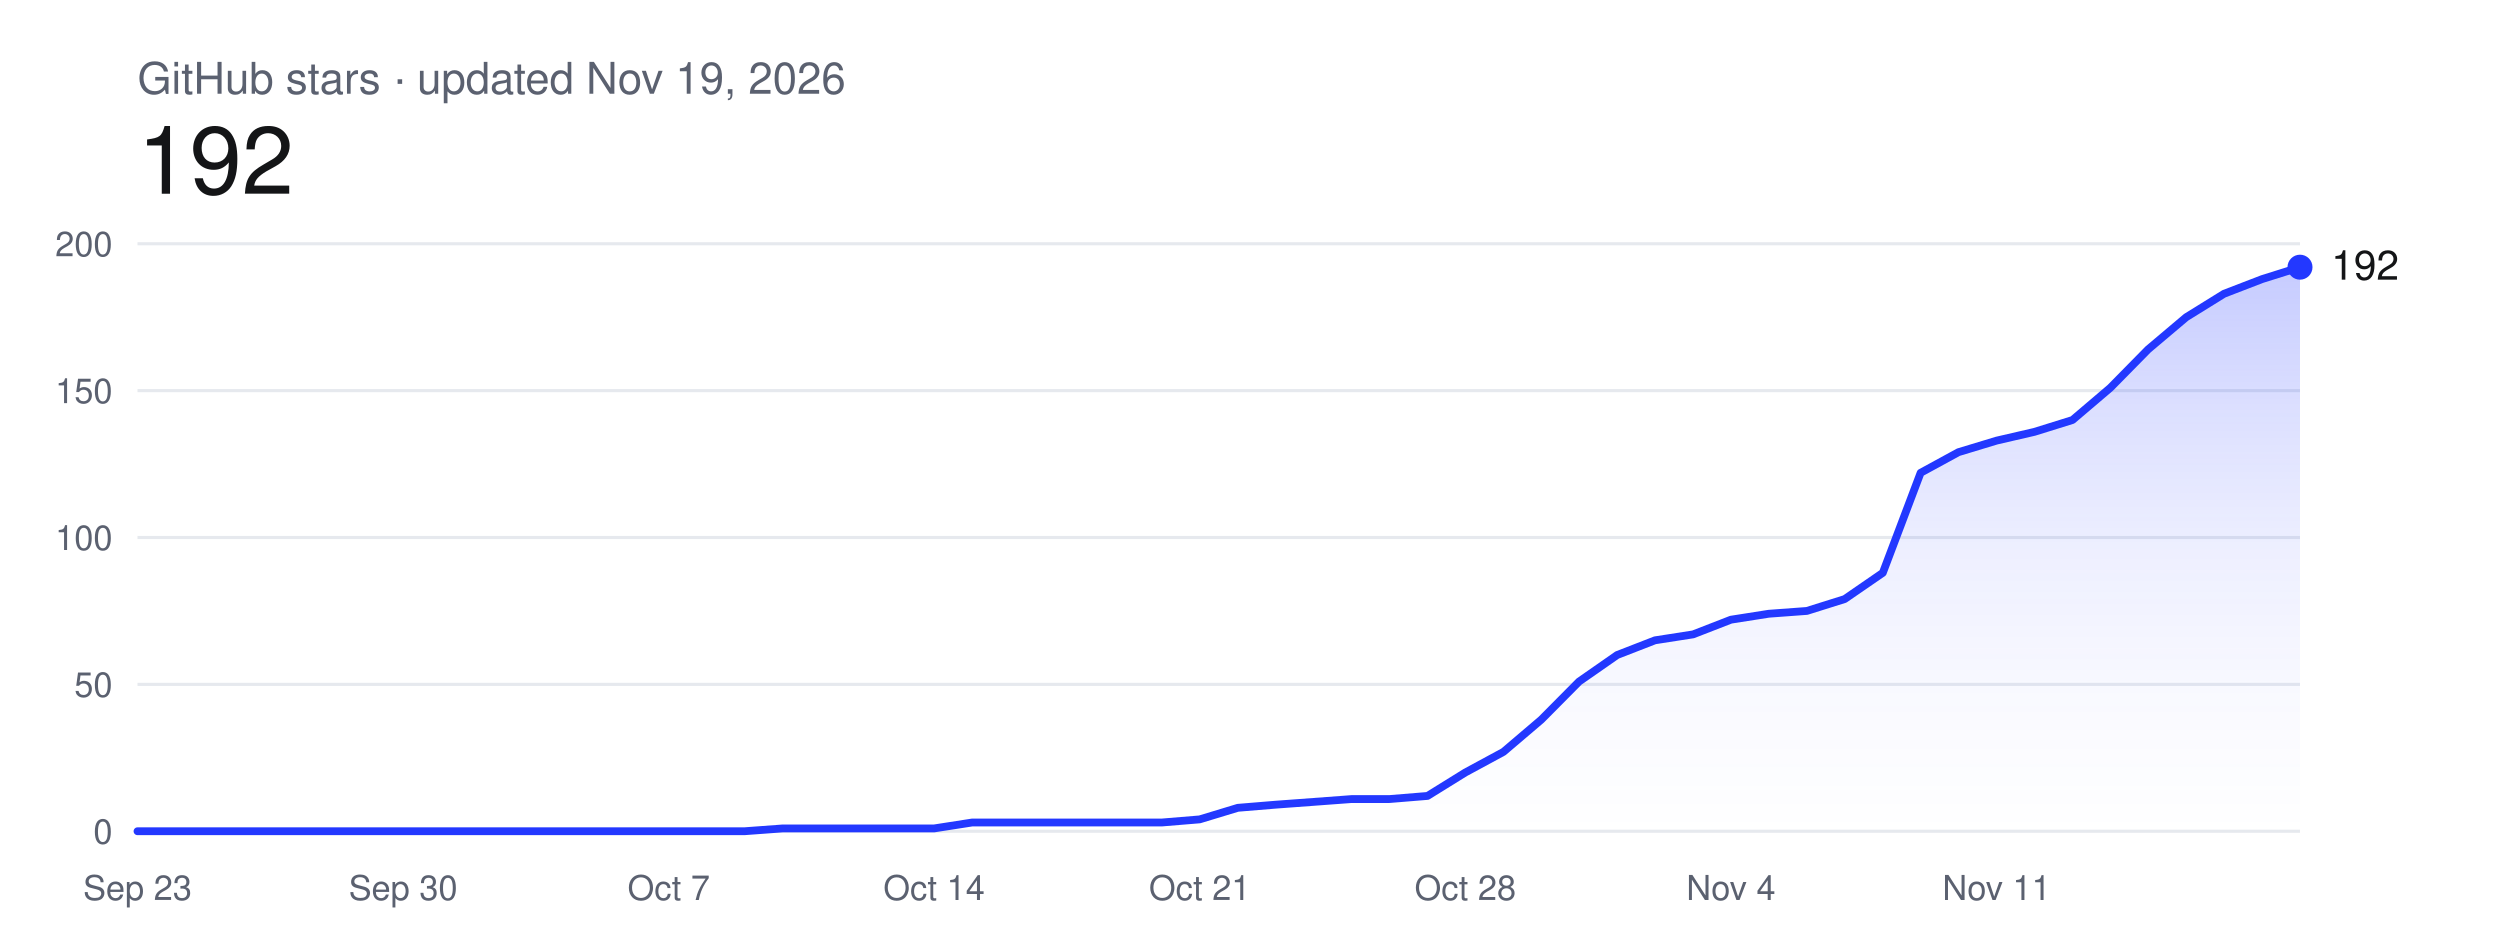
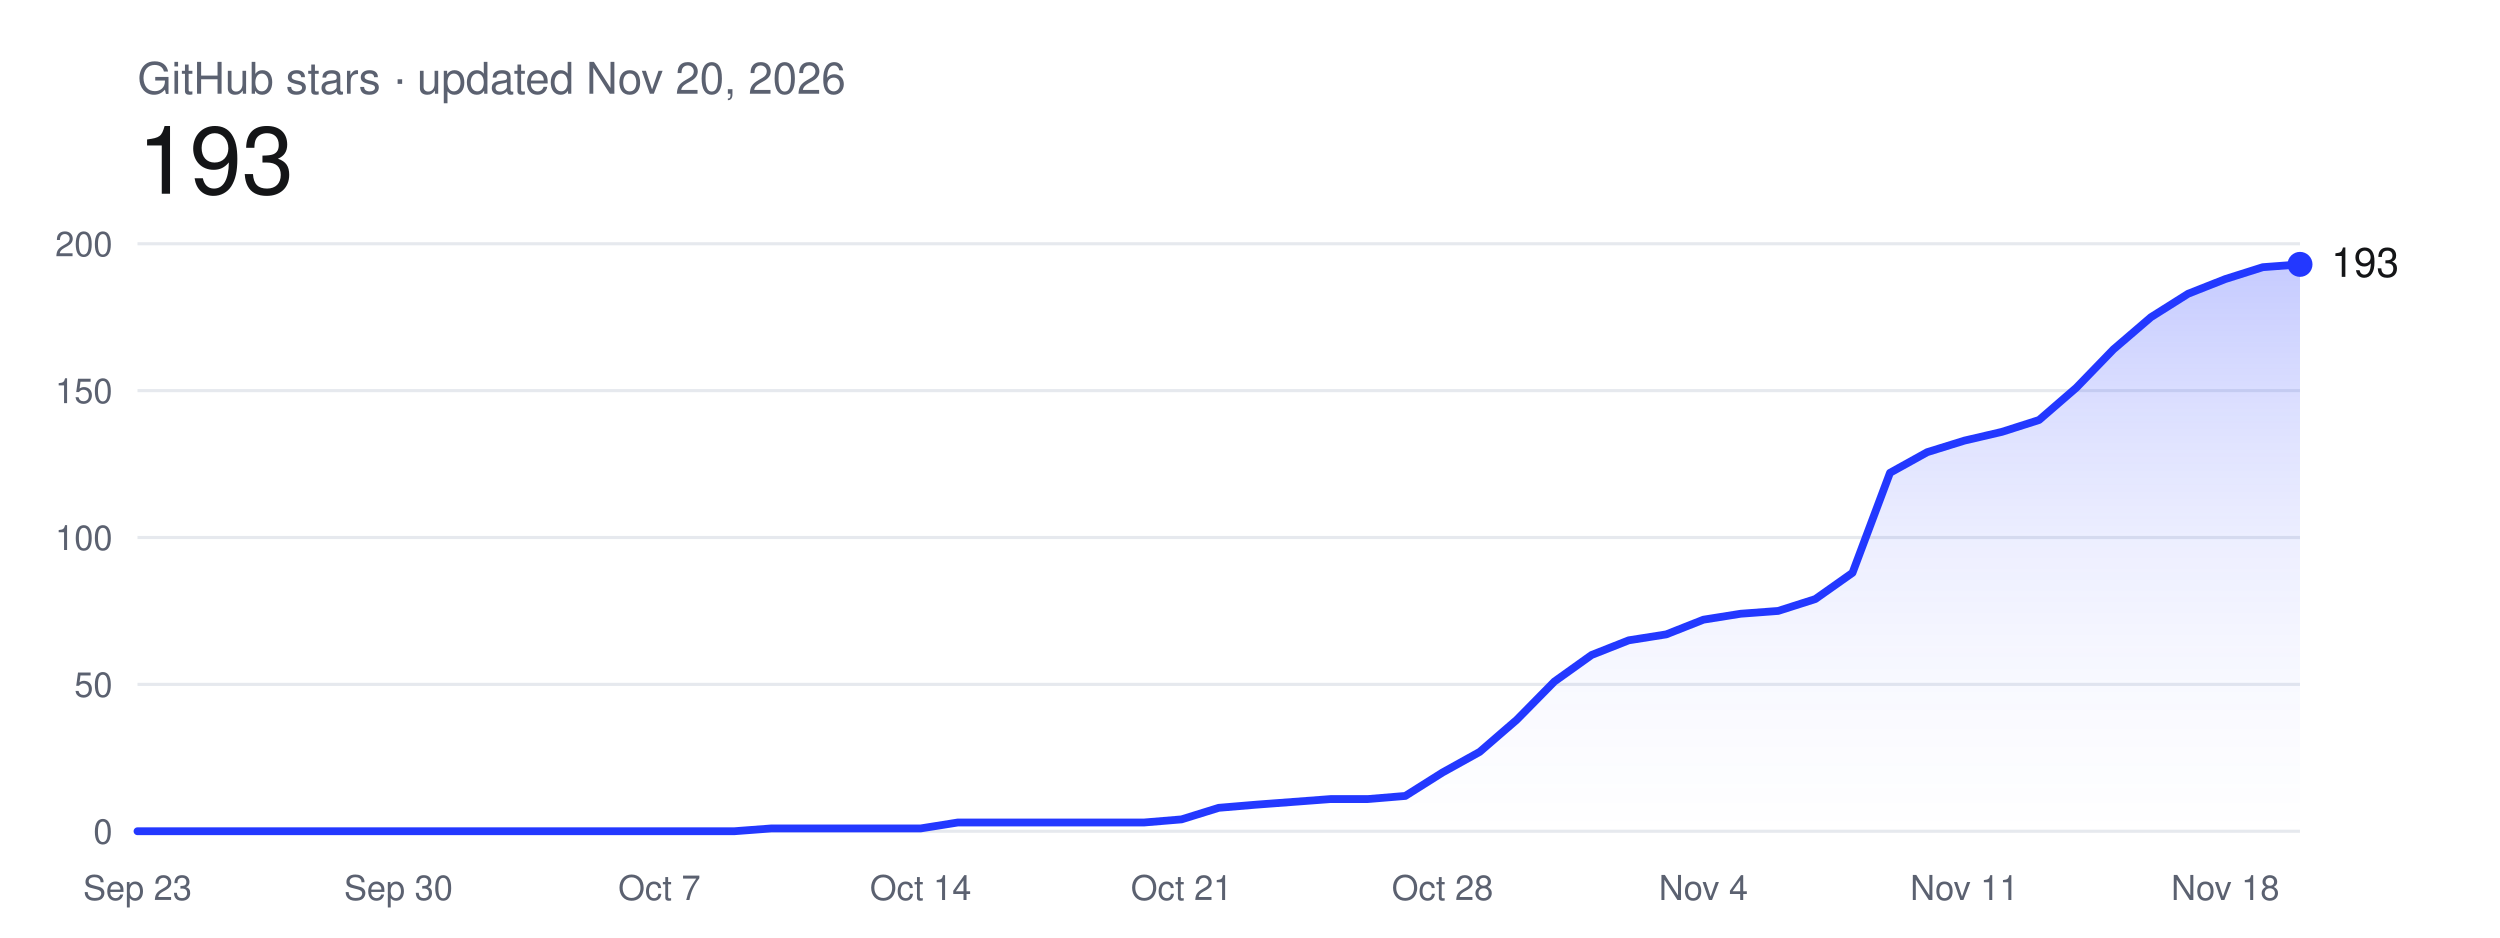
<svg xmlns="http://www.w3.org/2000/svg" width="800" height="300" viewBox="0 0 800 300" font-family="-apple-system, BlinkMacSystemFont, 'Segoe UI', Helvetica, Arial, sans-serif">
  <defs>
    <linearGradient id="a" x1="0" x2="0" y1="0" y2="1">
      <stop offset="0" stop-color="#2338ff" stop-opacity="0.26" />
      <stop offset="0.25" stop-color="#2338ff" stop-opacity="0.16" />
      <stop offset="0.5" stop-color="#2338ff" stop-opacity="0.08" />
      <stop offset="0.75" stop-color="#2338ff" stop-opacity="0.03" />
      <stop offset="1" stop-color="#2338ff" stop-opacity="0" />
    </linearGradient>
  </defs>
-   <text x="44" y="30" font-size="14" fill="#5b6170">GitHub stars · updated Nov 19, 2026</text>
-   <text x="44" y="62" font-size="30" font-weight="300" fill="#141517">192</text>
+   <text x="44" y="30" font-size="14" fill="#5b6170">GitHub stars · updated Nov 20, 2026</text>
+   <text x="44" y="62" font-size="30" font-weight="300" fill="#141517">193</text>
  <line x1="44" x2="736" y1="266.0" y2="266.0" stroke="#e6e9ee" stroke-width="1" />
  <text x="36" y="270.0" font-size="11" fill="#5b6170" text-anchor="end">0</text>
  <line x1="44" x2="736" y1="219.0" y2="219.0" stroke="#e6e9ee" stroke-width="1" />
  <text x="36" y="223.0" font-size="11" fill="#5b6170" text-anchor="end">50</text>
  <line x1="44" x2="736" y1="172.0" y2="172.0" stroke="#e6e9ee" stroke-width="1" />
  <text x="36" y="176.0" font-size="11" fill="#5b6170" text-anchor="end">100</text>
  <line x1="44" x2="736" y1="125.0" y2="125.0" stroke="#e6e9ee" stroke-width="1" />
  <text x="36" y="129.0" font-size="11" fill="#5b6170" text-anchor="end">150</text>
  <line x1="44" x2="736" y1="78.0" y2="78.0" stroke="#e6e9ee" stroke-width="1" />
  <text x="36" y="82.0" font-size="11" fill="#5b6170" text-anchor="end">200</text>
  <text x="44.0" y="288" font-size="11" fill="#5b6170" text-anchor="middle">Sep 23</text>
-   <text x="129.0" y="288" font-size="11" fill="#5b6170" text-anchor="middle">Sep 30</text>
-   <text x="214.0" y="288" font-size="11" fill="#5b6170" text-anchor="middle">Oct 7</text>
-   <text x="298.9" y="288" font-size="11" fill="#5b6170" text-anchor="middle">Oct 14</text>
-   <text x="383.9" y="288" font-size="11" fill="#5b6170" text-anchor="middle">Oct 21</text>
-   <text x="468.9" y="288" font-size="11" fill="#5b6170" text-anchor="middle">Oct 28</text>
-   <text x="553.9" y="288" font-size="11" fill="#5b6170" text-anchor="middle">Nov 4</text>
-   <text x="638.9" y="288" font-size="11" fill="#5b6170" text-anchor="middle">Nov 11</text>
-   <polygon points="44,266.0 44.0,266.0 56.1,266.0 68.3,266.0 80.4,266.0 92.6,266.0 104.7,266.0 116.8,266.0 129.0,266.0 141.1,266.0 153.3,266.0 165.4,266.0 177.5,266.0 189.7,266.0 201.8,266.0 214.0,266.0 226.1,266.0 238.2,266.0 250.4,265.1 262.5,265.1 274.7,265.1 286.8,265.1 298.9,265.1 311.1,263.2 323.2,263.2 335.4,263.2 347.5,263.2 359.6,263.2 371.8,263.2 383.9,262.2 396.1,258.5 408.2,257.5 420.4,256.6 432.5,255.7 444.6,255.7 456.8,254.7 468.9,247.2 481.1,240.6 493.2,230.3 505.3,218.1 517.5,209.6 529.6,204.9 541.8,203.0 553.9,198.3 566.0,196.4 578.2,195.5 590.3,191.7 602.5,183.3 614.6,151.3 626.7,144.7 638.9,141.0 651.0,138.2 663.2,134.4 675.3,124.1 687.4,111.8 699.6,101.5 711.7,94.0 723.9,89.3 736.0,85.5 736.0,266.0" fill="url(#a)" />
-   <polyline points="44.0,266.0 56.1,266.0 68.3,266.0 80.4,266.0 92.6,266.0 104.7,266.0 116.8,266.0 129.0,266.0 141.1,266.0 153.3,266.0 165.4,266.0 177.5,266.0 189.7,266.0 201.8,266.0 214.0,266.0 226.1,266.0 238.2,266.0 250.4,265.1 262.5,265.1 274.7,265.1 286.8,265.1 298.9,265.1 311.1,263.2 323.2,263.2 335.4,263.2 347.5,263.2 359.6,263.2 371.8,263.2 383.9,262.2 396.1,258.5 408.2,257.5 420.4,256.6 432.5,255.7 444.6,255.7 456.8,254.7 468.9,247.2 481.1,240.6 493.2,230.3 505.3,218.1 517.5,209.6 529.6,204.9 541.8,203.0 553.9,198.3 566.0,196.4 578.2,195.5 590.3,191.7 602.5,183.3 614.6,151.3 626.7,144.7 638.9,141.0 651.0,138.2 663.2,134.4 675.3,124.1 687.4,111.8 699.6,101.5 711.7,94.0 723.9,89.3 736.0,85.5" fill="none" stroke="#2338ff" stroke-width="2.5" stroke-linejoin="round" stroke-linecap="round" />
-   <circle cx="736.0" cy="85.5" r="4" fill="#2338ff" />
-   <text x="746.0" y="89.5" font-size="13" fill="#141517">192</text>
+   <text x="127.5" y="288" font-size="11" fill="#5b6170" text-anchor="middle">Sep 30</text>
+   <text x="211.0" y="288" font-size="11" fill="#5b6170" text-anchor="middle">Oct 7</text>
+   <text x="294.6" y="288" font-size="11" fill="#5b6170" text-anchor="middle">Oct 14</text>
+   <text x="378.1" y="288" font-size="11" fill="#5b6170" text-anchor="middle">Oct 21</text>
+   <text x="461.6" y="288" font-size="11" fill="#5b6170" text-anchor="middle">Oct 28</text>
+   <text x="545.1" y="288" font-size="11" fill="#5b6170" text-anchor="middle">Nov 4</text>
+   <text x="628.6" y="288" font-size="11" fill="#5b6170" text-anchor="middle">Nov 11</text>
+   <text x="712.1" y="288" font-size="11" fill="#5b6170" text-anchor="middle">Nov 18</text>
+   <polygon points="44,266.0 44.0,266.0 55.9,266.0 67.9,266.0 79.8,266.0 91.7,266.0 103.7,266.0 115.6,266.0 127.5,266.0 139.4,266.0 151.4,266.0 163.3,266.0 175.2,266.0 187.2,266.0 199.1,266.0 211.0,266.0 223.0,266.0 234.9,266.0 246.8,265.1 258.8,265.1 270.7,265.1 282.6,265.1 294.6,265.1 306.5,263.2 318.4,263.2 330.3,263.2 342.3,263.2 354.2,263.2 366.1,263.2 378.1,262.2 390.0,258.5 401.9,257.5 413.9,256.6 425.8,255.7 437.7,255.7 449.7,254.7 461.6,247.2 473.5,240.6 485.4,230.3 497.4,218.1 509.3,209.6 521.2,204.9 533.2,203.0 545.1,198.3 557.0,196.4 569.0,195.5 580.9,191.7 592.8,183.3 604.8,151.3 616.7,144.7 628.6,141.0 640.6,138.2 652.5,134.4 664.4,124.1 676.3,111.8 688.3,101.5 700.2,94.0 712.1,89.3 724.1,85.5 736.0,84.6 736.0,266.0" fill="url(#a)" />
+   <polyline points="44.0,266.0 55.9,266.0 67.9,266.0 79.8,266.0 91.7,266.0 103.7,266.0 115.6,266.0 127.5,266.0 139.4,266.0 151.4,266.0 163.3,266.0 175.2,266.0 187.2,266.0 199.1,266.0 211.0,266.0 223.0,266.0 234.9,266.0 246.8,265.1 258.8,265.1 270.7,265.1 282.6,265.1 294.6,265.1 306.5,263.2 318.4,263.2 330.3,263.2 342.3,263.2 354.2,263.2 366.1,263.2 378.1,262.2 390.0,258.5 401.9,257.5 413.9,256.6 425.8,255.7 437.7,255.7 449.7,254.7 461.6,247.2 473.5,240.6 485.4,230.3 497.4,218.1 509.3,209.6 521.2,204.9 533.2,203.0 545.1,198.3 557.0,196.4 569.0,195.5 580.9,191.7 592.8,183.3 604.8,151.3 616.7,144.7 628.6,141.0 640.6,138.2 652.5,134.4 664.4,124.1 676.3,111.8 688.3,101.5 700.2,94.0 712.1,89.3 724.1,85.5 736.0,84.6" fill="none" stroke="#2338ff" stroke-width="2.5" stroke-linejoin="round" stroke-linecap="round" />
+   <circle cx="736.0" cy="84.6" r="4" fill="#2338ff" />
+   <text x="746.0" y="88.6" font-size="13" fill="#141517">193</text>
</svg>
